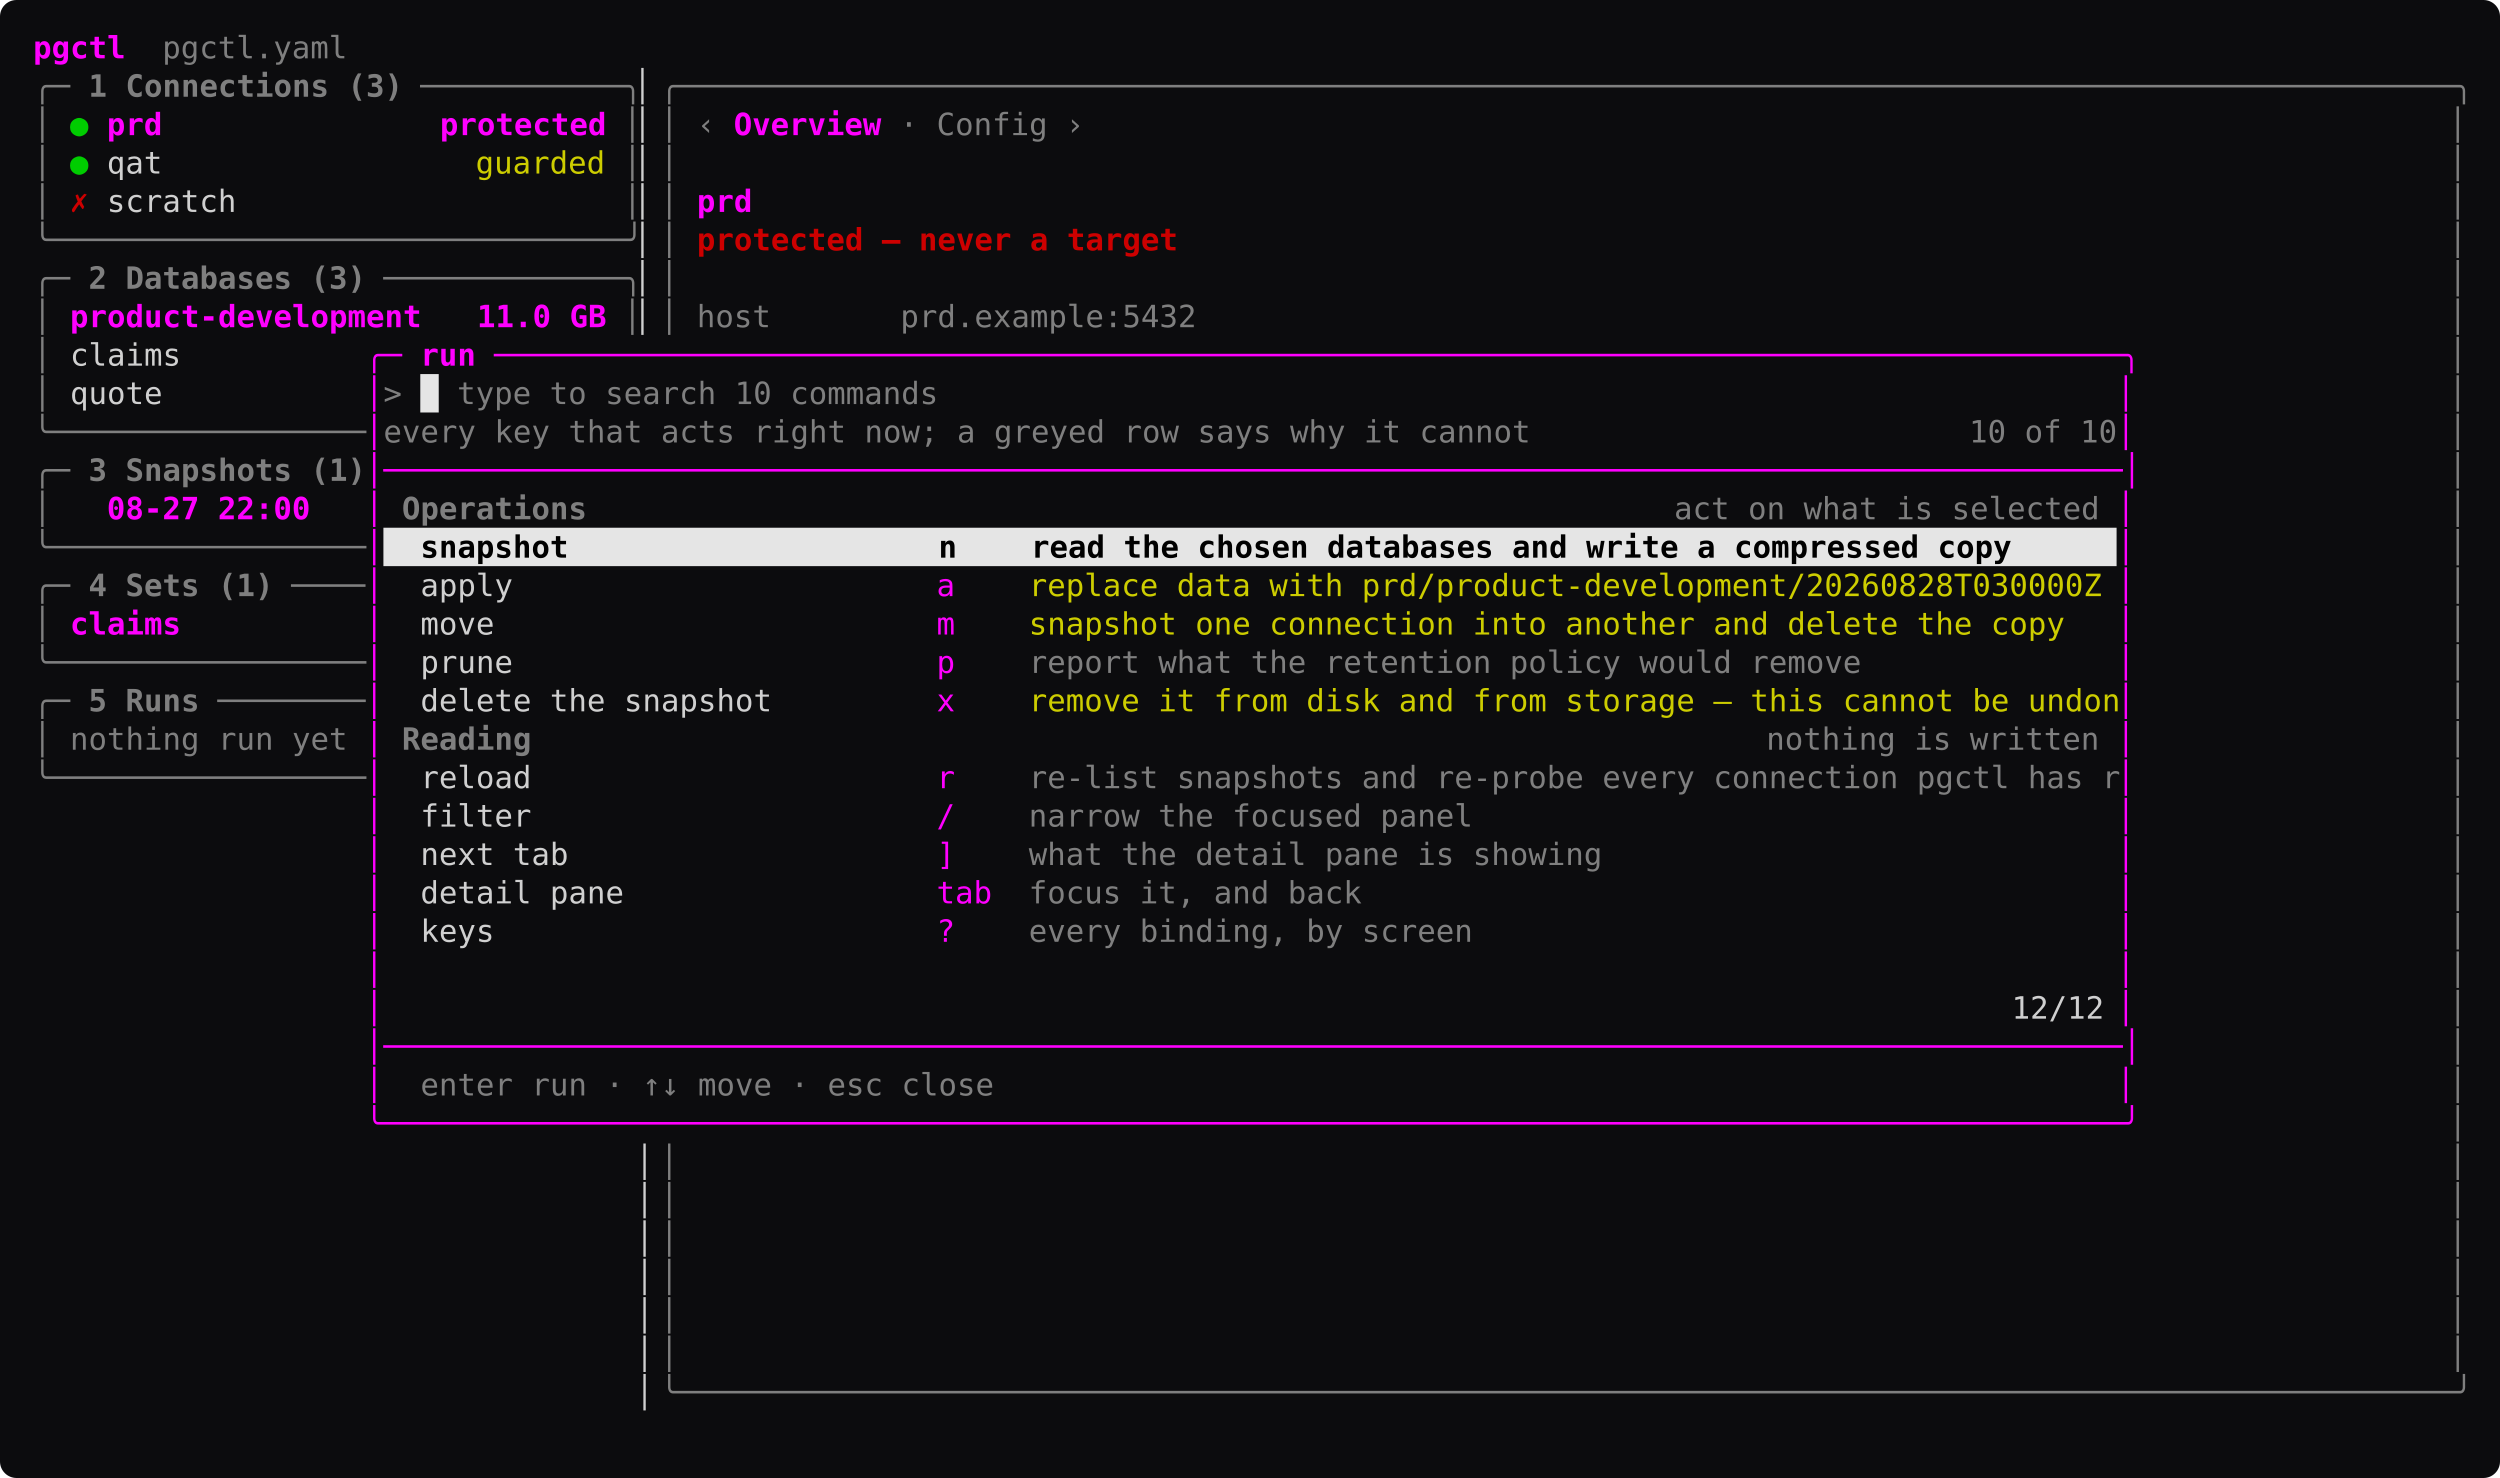
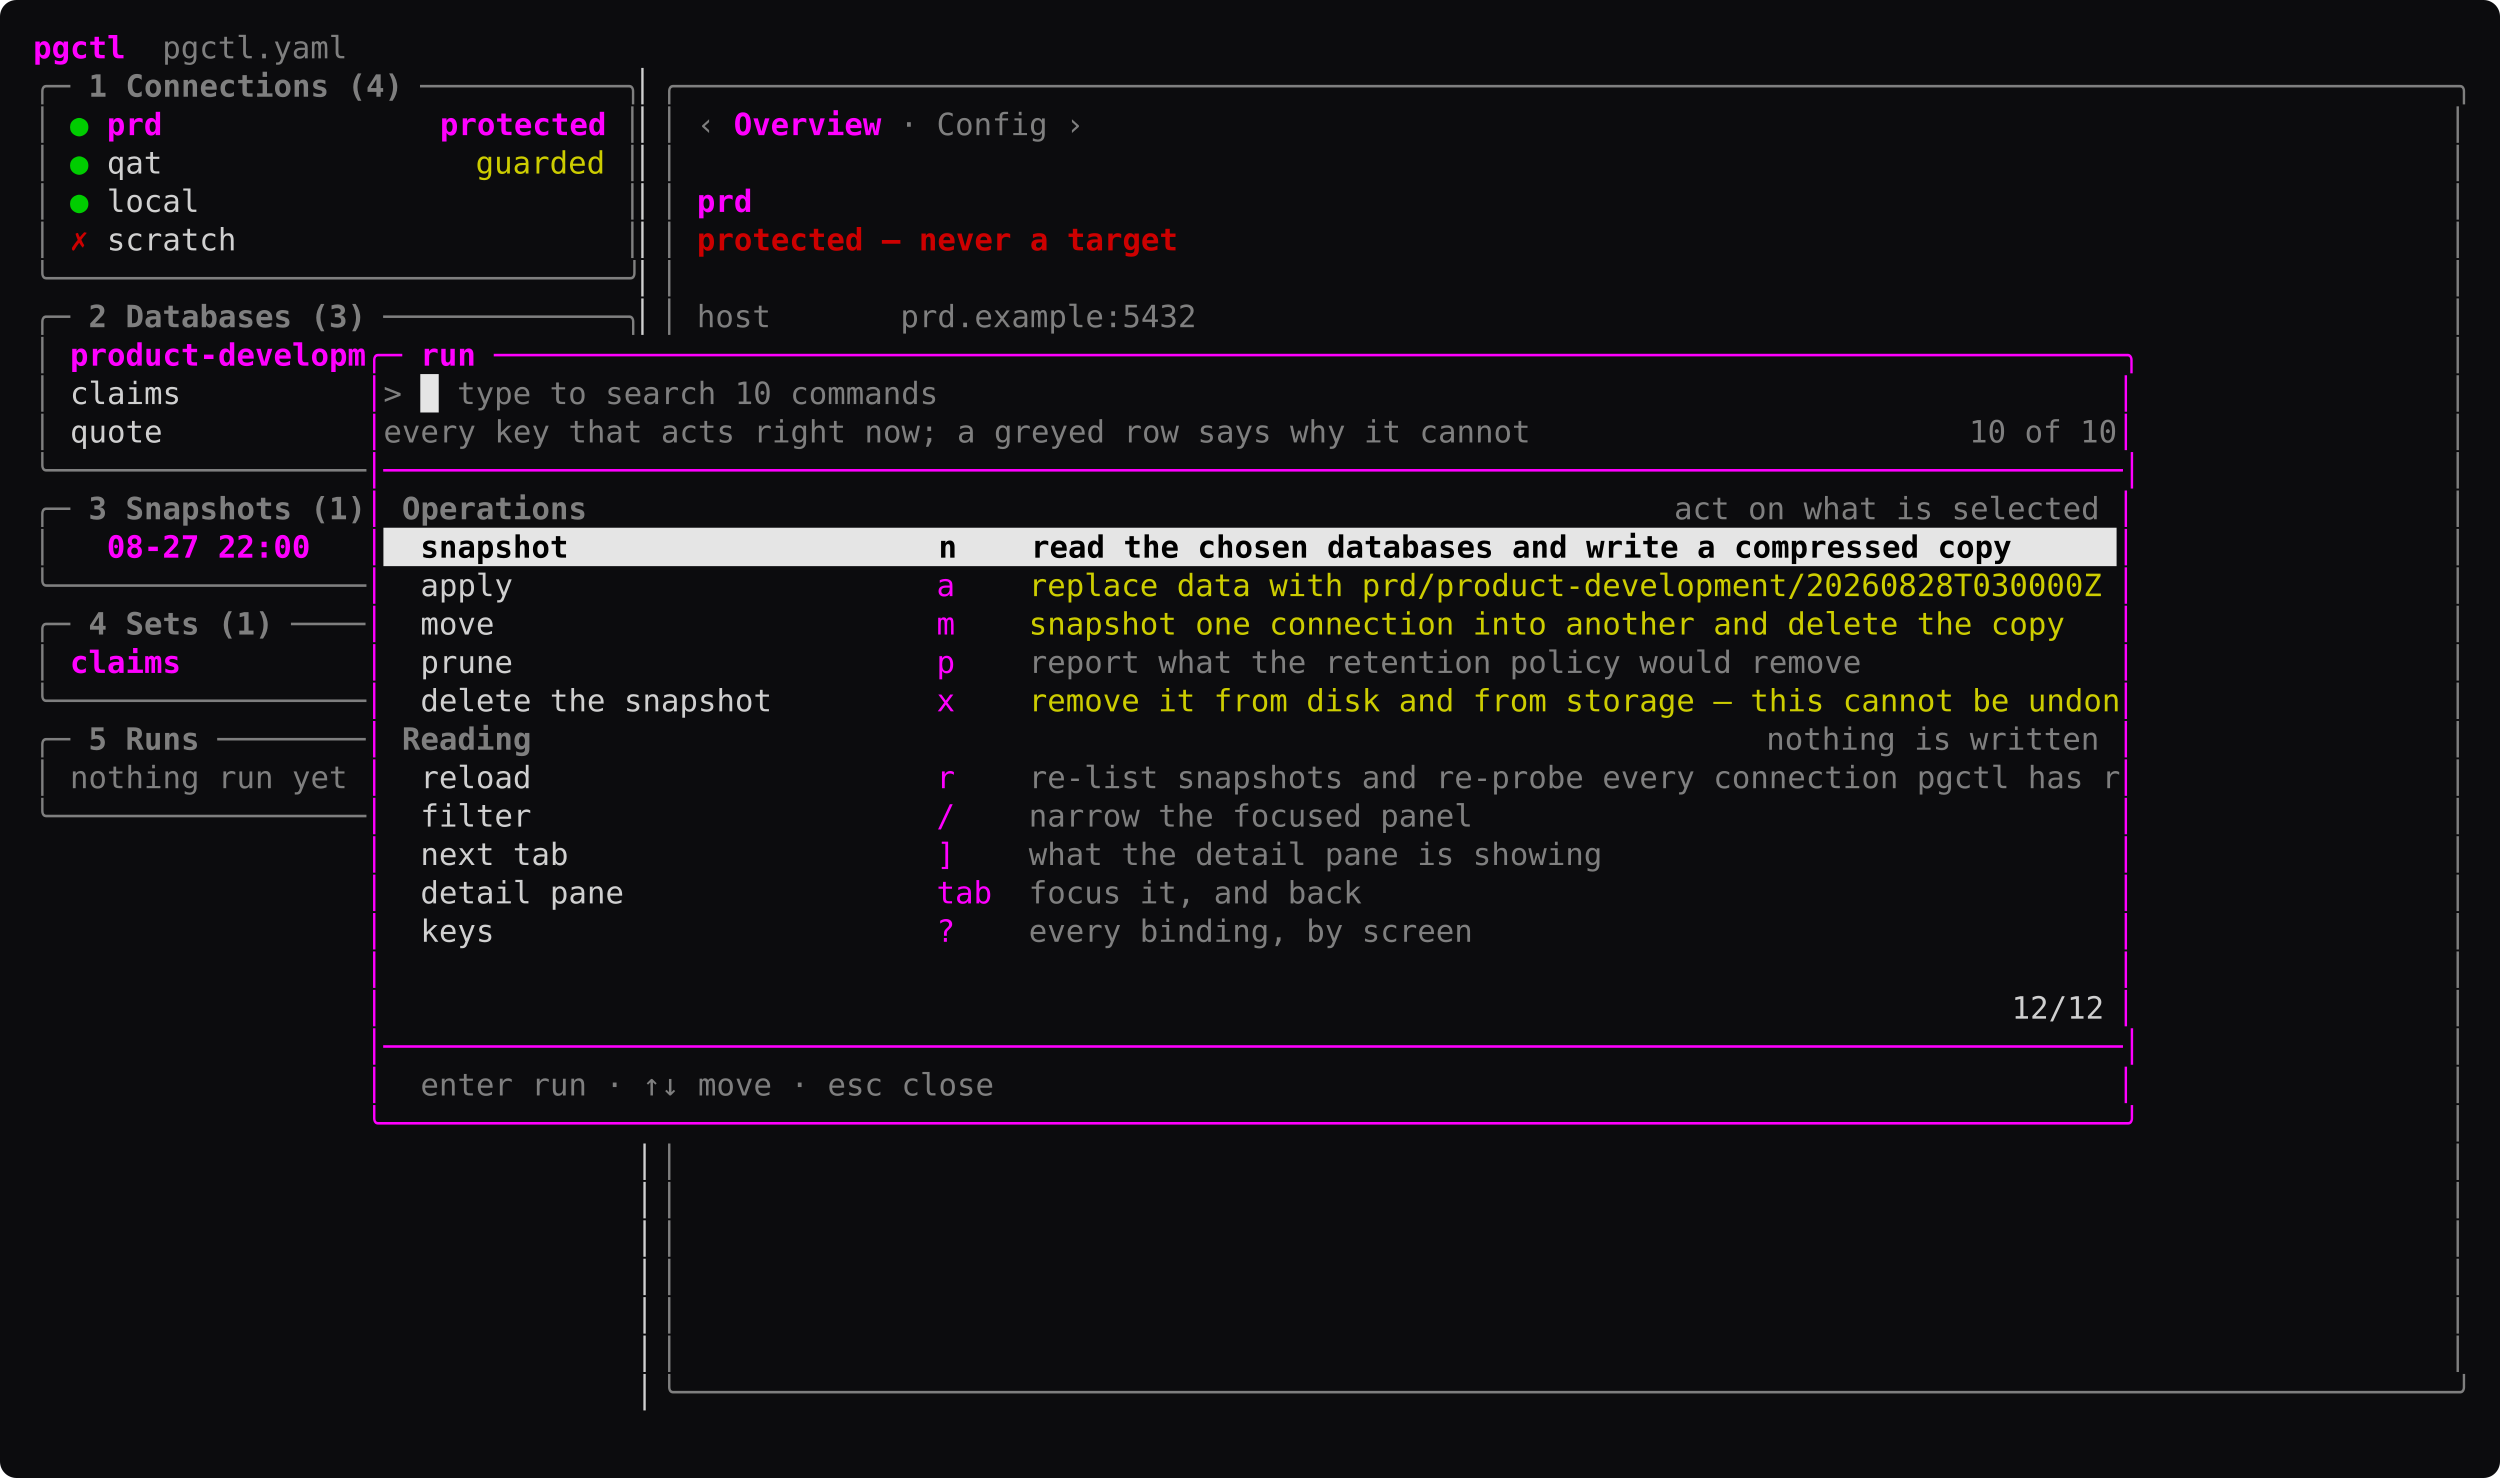
<svg xmlns="http://www.w3.org/2000/svg" width="1057.6" height="625.25" viewBox="0 0 1057.6 625.25" font-family="ui-monospace, 'SF Mono', SFMono-Regular, Menlo, Consolas, 'DejaVu Sans Mono', monospace" font-size="13" role="img">
  <rect width="1057.6" height="625.25" rx="7" fill="#0c0c0e" />
  <rect x="177.8" y="158.25" width="7.8" height="16.25" fill="#e5e5e5" />
  <rect x="162.2" y="223.25" width="733.2" height="16.25" fill="#e5e5e5" />
  <text x="14" y="24.68" textLength="39" lengthAdjust="spacing" fill="#ff00ff" font-weight="600" xml:space="preserve">pgctl</text>
  <text x="53" y="24.68" textLength="93.6" lengthAdjust="spacing" fill="#7f7f7f" xml:space="preserve">  pgctl.yaml</text>
  <text x="14" y="40.92" textLength="15.6" lengthAdjust="spacing" fill="#7f7f7f" xml:space="preserve">╭─</text>
-   <text x="29.6" y="40.92" textLength="140.4" lengthAdjust="spacing" fill="#7f7f7f" font-weight="600" xml:space="preserve"> 1 Connections (3)</text>
+   <text x="29.6" y="40.92" textLength="140.4" lengthAdjust="spacing" fill="#7f7f7f" font-weight="600" xml:space="preserve"> 1 Connections (4)</text>
  <text x="177.8" y="40.92" textLength="93.6" lengthAdjust="spacing" fill="#7f7f7f" xml:space="preserve">───────────╮</text>
  <text x="271.4" y="40.92" textLength="7.8" lengthAdjust="spacing" fill="#d0d0d0" xml:space="preserve">▏</text>
  <text x="279.2" y="40.92" textLength="764.4" lengthAdjust="spacing" fill="#7f7f7f" xml:space="preserve">╭────────────────────────────────────────────────────────────────────────────────────────────────╮</text>
  <text x="14" y="57.17" textLength="7.8" lengthAdjust="spacing" fill="#7f7f7f" xml:space="preserve">│</text>
  <text x="29.6" y="57.17" textLength="7.8" lengthAdjust="spacing" fill="#00cd00" xml:space="preserve">●</text>
  <text x="45.2" y="57.17" textLength="210.6" lengthAdjust="spacing" fill="#ff00ff" font-weight="600" xml:space="preserve">prd               protected</text>
  <text x="263.6" y="57.17" textLength="7.8" lengthAdjust="spacing" fill="#7f7f7f" xml:space="preserve">│</text>
  <text x="271.4" y="57.17" textLength="7.8" lengthAdjust="spacing" fill="#d0d0d0" xml:space="preserve">▏</text>
  <text x="279.2" y="57.17" textLength="7.8" lengthAdjust="spacing" fill="#7f7f7f" xml:space="preserve">│</text>
  <text x="294.8" y="57.17" textLength="7.8" lengthAdjust="spacing" fill="#7f7f7f" xml:space="preserve">‹</text>
  <text x="310.4" y="57.17" textLength="7.8" lengthAdjust="spacing" fill="#ff00ff" font-weight="600" xml:space="preserve">O</text>
  <text x="318.2" y="57.17" textLength="7.8" lengthAdjust="spacing" fill="#ff00ff" font-weight="600" xml:space="preserve">v</text>
  <text x="326" y="57.17" textLength="7.8" lengthAdjust="spacing" fill="#ff00ff" font-weight="600" xml:space="preserve">e</text>
  <text x="333.8" y="57.17" textLength="7.8" lengthAdjust="spacing" fill="#ff00ff" font-weight="600" xml:space="preserve">r</text>
  <text x="341.6" y="57.17" textLength="7.8" lengthAdjust="spacing" fill="#ff00ff" font-weight="600" xml:space="preserve">v</text>
  <text x="349.4" y="57.17" textLength="7.8" lengthAdjust="spacing" fill="#ff00ff" font-weight="600" xml:space="preserve">i</text>
  <text x="357.2" y="57.17" textLength="7.8" lengthAdjust="spacing" fill="#ff00ff" font-weight="600" xml:space="preserve">e</text>
  <text x="365" y="57.17" textLength="7.8" lengthAdjust="spacing" fill="#ff00ff" font-weight="600" xml:space="preserve">w</text>
  <text x="380.6" y="57.17" textLength="7.8" lengthAdjust="spacing" fill="#7f7f7f" xml:space="preserve">·</text>
  <text x="388.4" y="57.17" textLength="54.6" lengthAdjust="spacing" fill="#7f7f7f" xml:space="preserve"> Config</text>
  <text x="450.8" y="57.17" textLength="7.8" lengthAdjust="spacing" fill="#7f7f7f" xml:space="preserve">›</text>
  <text x="1035.8" y="57.17" textLength="7.8" lengthAdjust="spacing" fill="#7f7f7f" xml:space="preserve">│</text>
  <text x="14" y="73.42" textLength="7.8" lengthAdjust="spacing" fill="#7f7f7f" xml:space="preserve">│</text>
  <text x="29.6" y="73.42" textLength="7.8" lengthAdjust="spacing" fill="#00cd00" xml:space="preserve">●</text>
  <text x="45.2" y="73.42" textLength="23.4" lengthAdjust="spacing" fill="#d0d0d0" xml:space="preserve">qat</text>
  <text x="201.2" y="73.42" textLength="54.6" lengthAdjust="spacing" fill="#cdcd00" xml:space="preserve">guarded</text>
  <text x="263.6" y="73.42" textLength="7.8" lengthAdjust="spacing" fill="#7f7f7f" xml:space="preserve">│</text>
  <text x="271.4" y="73.42" textLength="7.8" lengthAdjust="spacing" fill="#d0d0d0" xml:space="preserve">▏</text>
  <text x="279.2" y="73.42" textLength="7.8" lengthAdjust="spacing" fill="#7f7f7f" xml:space="preserve">│</text>
  <text x="1035.8" y="73.42" textLength="7.8" lengthAdjust="spacing" fill="#7f7f7f" xml:space="preserve">│</text>
  <text x="14" y="89.67" textLength="7.8" lengthAdjust="spacing" fill="#7f7f7f" xml:space="preserve">│</text>
-   <text x="29.6" y="89.67" textLength="7.8" lengthAdjust="spacing" fill="#cd0000" font-weight="600" xml:space="preserve">✗</text>
-   <text x="45.2" y="89.67" textLength="54.6" lengthAdjust="spacing" fill="#d0d0d0" xml:space="preserve">scratch</text>
+   <text x="29.6" y="89.67" textLength="7.8" lengthAdjust="spacing" fill="#00cd00" xml:space="preserve">●</text>
+   <text x="45.2" y="89.67" textLength="39" lengthAdjust="spacing" fill="#d0d0d0" xml:space="preserve">local</text>
  <text x="263.6" y="89.67" textLength="7.8" lengthAdjust="spacing" fill="#7f7f7f" xml:space="preserve">│</text>
  <text x="271.4" y="89.67" textLength="7.8" lengthAdjust="spacing" fill="#d0d0d0" xml:space="preserve">▏</text>
  <text x="279.2" y="89.67" textLength="7.8" lengthAdjust="spacing" fill="#7f7f7f" xml:space="preserve">│</text>
  <text x="294.8" y="89.67" textLength="23.4" lengthAdjust="spacing" fill="#ff00ff" font-weight="600" xml:space="preserve">prd</text>
  <text x="1035.8" y="89.67" textLength="7.8" lengthAdjust="spacing" fill="#7f7f7f" xml:space="preserve">│</text>
-   <text x="14" y="105.92" textLength="257.4" lengthAdjust="spacing" fill="#7f7f7f" xml:space="preserve">╰───────────────────────────────╯</text>
+   <text x="14" y="105.92" textLength="7.8" lengthAdjust="spacing" fill="#7f7f7f" xml:space="preserve">│</text>
+   <text x="29.6" y="105.92" textLength="7.8" lengthAdjust="spacing" fill="#cd0000" font-weight="600" xml:space="preserve">✗</text>
+   <text x="45.2" y="105.92" textLength="54.6" lengthAdjust="spacing" fill="#d0d0d0" xml:space="preserve">scratch</text>
+   <text x="263.6" y="105.92" textLength="7.8" lengthAdjust="spacing" fill="#7f7f7f" xml:space="preserve">│</text>
  <text x="271.4" y="105.92" textLength="7.8" lengthAdjust="spacing" fill="#d0d0d0" xml:space="preserve">▏</text>
  <text x="279.2" y="105.92" textLength="7.8" lengthAdjust="spacing" fill="#7f7f7f" xml:space="preserve">│</text>
  <text x="294.8" y="105.92" textLength="202.8" lengthAdjust="spacing" fill="#cd0000" font-weight="600" xml:space="preserve">protected — never a target</text>
  <text x="1035.8" y="105.92" textLength="7.8" lengthAdjust="spacing" fill="#7f7f7f" xml:space="preserve">│</text>
-   <text x="14" y="122.17" textLength="15.6" lengthAdjust="spacing" fill="#7f7f7f" xml:space="preserve">╭─</text>
-   <text x="29.6" y="122.17" textLength="124.8" lengthAdjust="spacing" fill="#7f7f7f" font-weight="600" xml:space="preserve"> 2 Databases (3)</text>
-   <text x="162.2" y="122.17" textLength="109.2" lengthAdjust="spacing" fill="#7f7f7f" xml:space="preserve">─────────────╮</text>
+   <text x="14" y="122.17" textLength="257.4" lengthAdjust="spacing" fill="#7f7f7f" xml:space="preserve">╰───────────────────────────────╯</text>
  <text x="271.4" y="122.17" textLength="7.8" lengthAdjust="spacing" fill="#d0d0d0" xml:space="preserve">▏</text>
  <text x="279.2" y="122.17" textLength="7.8" lengthAdjust="spacing" fill="#7f7f7f" xml:space="preserve">│</text>
  <text x="1035.8" y="122.17" textLength="7.8" lengthAdjust="spacing" fill="#7f7f7f" xml:space="preserve">│</text>
-   <text x="14" y="138.43" textLength="7.8" lengthAdjust="spacing" fill="#7f7f7f" xml:space="preserve">│</text>
-   <text x="29.6" y="138.43" textLength="226.2" lengthAdjust="spacing" fill="#ff00ff" font-weight="600" xml:space="preserve">product-development   11.0 GB</text>
-   <text x="263.6" y="138.43" textLength="7.8" lengthAdjust="spacing" fill="#7f7f7f" xml:space="preserve">│</text>
+   <text x="14" y="138.43" textLength="15.6" lengthAdjust="spacing" fill="#7f7f7f" xml:space="preserve">╭─</text>
+   <text x="29.6" y="138.43" textLength="124.8" lengthAdjust="spacing" fill="#7f7f7f" font-weight="600" xml:space="preserve"> 2 Databases (3)</text>
+   <text x="162.2" y="138.43" textLength="109.2" lengthAdjust="spacing" fill="#7f7f7f" xml:space="preserve">─────────────╮</text>
  <text x="271.4" y="138.43" textLength="7.8" lengthAdjust="spacing" fill="#d0d0d0" xml:space="preserve">▏</text>
  <text x="279.2" y="138.43" textLength="7.8" lengthAdjust="spacing" fill="#7f7f7f" xml:space="preserve">│</text>
  <text x="294.8" y="138.43" textLength="210.6" lengthAdjust="spacing" fill="#7f7f7f" xml:space="preserve">host       prd.example:5432</text>
  <text x="1035.8" y="138.43" textLength="7.8" lengthAdjust="spacing" fill="#7f7f7f" xml:space="preserve">│</text>
  <text x="14" y="154.68" textLength="7.8" lengthAdjust="spacing" fill="#7f7f7f" xml:space="preserve">│</text>
-   <text x="21.8" y="154.68" textLength="54.6" lengthAdjust="spacing" fill="#d0d0d0" xml:space="preserve"> claims</text>
+   <text x="29.6" y="154.68" textLength="124.8" lengthAdjust="spacing" fill="#ff00ff" font-weight="600" xml:space="preserve">product-developm</text>
  <text x="154.4" y="154.68" textLength="15.6" lengthAdjust="spacing" fill="#ff00ff" xml:space="preserve">╭─</text>
  <text x="170" y="154.68" textLength="31.2" lengthAdjust="spacing" fill="#ff00ff" font-weight="600" xml:space="preserve"> run</text>
  <text x="209" y="154.68" textLength="694.2" lengthAdjust="spacing" fill="#ff00ff" xml:space="preserve">────────────────────────────────────────────────────────────────────────────────────────╮</text>
  <text x="1035.8" y="154.68" textLength="7.8" lengthAdjust="spacing" fill="#7f7f7f" xml:space="preserve">│</text>
  <text x="14" y="170.93" textLength="7.8" lengthAdjust="spacing" fill="#7f7f7f" xml:space="preserve">│</text>
-   <text x="21.8" y="170.93" textLength="46.8" lengthAdjust="spacing" fill="#d0d0d0" xml:space="preserve"> quote</text>
+   <text x="21.8" y="170.93" textLength="54.6" lengthAdjust="spacing" fill="#d0d0d0" xml:space="preserve"> claims</text>
  <text x="154.4" y="170.93" textLength="7.8" lengthAdjust="spacing" fill="#ff00ff" xml:space="preserve">│</text>
  <text x="162.2" y="170.93" textLength="7.8" lengthAdjust="spacing" fill="#7f7f7f" xml:space="preserve">&gt;</text>
  <text x="193.4" y="170.93" textLength="202.8" lengthAdjust="spacing" fill="#7f7f7f" xml:space="preserve">type to search 10 commands</text>
  <text x="895.4" y="170.93" textLength="7.8" lengthAdjust="spacing" fill="#ff00ff" xml:space="preserve">│</text>
  <text x="1035.8" y="170.93" textLength="7.8" lengthAdjust="spacing" fill="#7f7f7f" xml:space="preserve">│</text>
-   <text x="14" y="187.18" textLength="140.4" lengthAdjust="spacing" fill="#7f7f7f" xml:space="preserve">╰─────────────────</text>
+   <text x="14" y="187.18" textLength="7.8" lengthAdjust="spacing" fill="#7f7f7f" xml:space="preserve">│</text>
+   <text x="21.8" y="187.18" textLength="46.8" lengthAdjust="spacing" fill="#d0d0d0" xml:space="preserve"> quote</text>
  <text x="154.4" y="187.18" textLength="7.8" lengthAdjust="spacing" fill="#ff00ff" xml:space="preserve">│</text>
  <text x="162.2" y="187.18" textLength="483.6" lengthAdjust="spacing" fill="#7f7f7f" xml:space="preserve">every key that acts right now; a greyed row says why it cannot</text>
  <text x="833" y="187.18" textLength="62.4" lengthAdjust="spacing" fill="#7f7f7f" xml:space="preserve">10 of 10</text>
  <text x="895.4" y="187.18" textLength="7.8" lengthAdjust="spacing" fill="#ff00ff" xml:space="preserve">│</text>
  <text x="1035.8" y="187.18" textLength="7.8" lengthAdjust="spacing" fill="#7f7f7f" xml:space="preserve">│</text>
-   <text x="14" y="203.43" textLength="15.6" lengthAdjust="spacing" fill="#7f7f7f" xml:space="preserve">╭─</text>
-   <text x="29.6" y="203.43" textLength="124.8" lengthAdjust="spacing" fill="#7f7f7f" font-weight="600" xml:space="preserve"> 3 Snapshots (1)</text>
+   <text x="14" y="203.43" textLength="140.4" lengthAdjust="spacing" fill="#7f7f7f" xml:space="preserve">╰─────────────────</text>
  <text x="154.4" y="203.43" textLength="748.8" lengthAdjust="spacing" fill="#ff00ff" xml:space="preserve">│──────────────────────────────────────────────────────────────────────────────────────────────│</text>
  <text x="1035.8" y="203.43" textLength="7.8" lengthAdjust="spacing" fill="#7f7f7f" xml:space="preserve">│</text>
-   <text x="14" y="219.68" textLength="7.8" lengthAdjust="spacing" fill="#7f7f7f" xml:space="preserve">│</text>
-   <text x="45.2" y="219.68" textLength="85.8" lengthAdjust="spacing" fill="#ff00ff" font-weight="600" xml:space="preserve">08-27 22:00</text>
+   <text x="14" y="219.68" textLength="15.6" lengthAdjust="spacing" fill="#7f7f7f" xml:space="preserve">╭─</text>
+   <text x="29.6" y="219.68" textLength="124.8" lengthAdjust="spacing" fill="#7f7f7f" font-weight="600" xml:space="preserve"> 3 Snapshots (1)</text>
  <text x="154.4" y="219.68" textLength="7.8" lengthAdjust="spacing" fill="#ff00ff" xml:space="preserve">│</text>
  <text x="162.2" y="219.68" textLength="85.8" lengthAdjust="spacing" fill="#7f7f7f" font-weight="600" xml:space="preserve"> Operations</text>
  <text x="708.2" y="219.68" textLength="179.4" lengthAdjust="spacing" fill="#7f7f7f" xml:space="preserve">act on what is selected</text>
  <text x="895.4" y="219.68" textLength="7.8" lengthAdjust="spacing" fill="#ff00ff" xml:space="preserve">│</text>
  <text x="1035.8" y="219.68" textLength="7.8" lengthAdjust="spacing" fill="#7f7f7f" xml:space="preserve">│</text>
-   <text x="14" y="235.93" textLength="140.4" lengthAdjust="spacing" fill="#7f7f7f" xml:space="preserve">╰─────────────────</text>
+   <text x="14" y="235.93" textLength="7.8" lengthAdjust="spacing" fill="#7f7f7f" xml:space="preserve">│</text>
+   <text x="45.2" y="235.93" textLength="85.8" lengthAdjust="spacing" fill="#ff00ff" font-weight="600" xml:space="preserve">08-27 22:00</text>
  <text x="154.4" y="235.93" textLength="7.8" lengthAdjust="spacing" fill="#ff00ff" xml:space="preserve">│</text>
  <text x="162.2" y="235.93" textLength="686.4" lengthAdjust="spacing" fill="#000000" font-weight="600" xml:space="preserve">  snapshot                    n    read the chosen databases and write a compressed copy</text>
  <text x="895.4" y="235.93" textLength="7.8" lengthAdjust="spacing" fill="#ff00ff" xml:space="preserve">│</text>
  <text x="1035.8" y="235.93" textLength="7.8" lengthAdjust="spacing" fill="#7f7f7f" xml:space="preserve">│</text>
-   <text x="14" y="252.18" textLength="15.6" lengthAdjust="spacing" fill="#7f7f7f" xml:space="preserve">╭─</text>
-   <text x="29.6" y="252.18" textLength="85.8" lengthAdjust="spacing" fill="#7f7f7f" font-weight="600" xml:space="preserve"> 4 Sets (1)</text>
-   <text x="123.2" y="252.18" textLength="31.2" lengthAdjust="spacing" fill="#7f7f7f" xml:space="preserve">────</text>
+   <text x="14" y="252.18" textLength="140.4" lengthAdjust="spacing" fill="#7f7f7f" xml:space="preserve">╰─────────────────</text>
  <text x="154.4" y="252.18" textLength="7.8" lengthAdjust="spacing" fill="#ff00ff" xml:space="preserve">│</text>
  <text x="162.2" y="252.18" textLength="54.6" lengthAdjust="spacing" fill="#d0d0d0" xml:space="preserve">  apply</text>
  <text x="396.2" y="252.18" textLength="7.8" lengthAdjust="spacing" fill="#ff00ff" xml:space="preserve">a</text>
  <text x="435.2" y="252.18" textLength="452.4" lengthAdjust="spacing" fill="#cdcd00" xml:space="preserve">replace data with prd/product-development/20260828T030000Z</text>
  <text x="895.4" y="252.18" textLength="7.8" lengthAdjust="spacing" fill="#ff00ff" xml:space="preserve">│</text>
  <text x="1035.8" y="252.18" textLength="7.8" lengthAdjust="spacing" fill="#7f7f7f" xml:space="preserve">│</text>
-   <text x="14" y="268.43" textLength="7.8" lengthAdjust="spacing" fill="#7f7f7f" xml:space="preserve">│</text>
-   <text x="29.6" y="268.43" textLength="46.8" lengthAdjust="spacing" fill="#ff00ff" font-weight="600" xml:space="preserve">claims</text>
+   <text x="14" y="268.43" textLength="15.6" lengthAdjust="spacing" fill="#7f7f7f" xml:space="preserve">╭─</text>
+   <text x="29.6" y="268.43" textLength="85.8" lengthAdjust="spacing" fill="#7f7f7f" font-weight="600" xml:space="preserve"> 4 Sets (1)</text>
+   <text x="123.2" y="268.43" textLength="31.2" lengthAdjust="spacing" fill="#7f7f7f" xml:space="preserve">────</text>
  <text x="154.4" y="268.43" textLength="7.8" lengthAdjust="spacing" fill="#ff00ff" xml:space="preserve">│</text>
  <text x="162.2" y="268.43" textLength="46.8" lengthAdjust="spacing" fill="#d0d0d0" xml:space="preserve">  move</text>
  <text x="396.2" y="268.43" textLength="7.8" lengthAdjust="spacing" fill="#ff00ff" xml:space="preserve">m</text>
  <text x="435.2" y="268.43" textLength="436.8" lengthAdjust="spacing" fill="#cdcd00" xml:space="preserve">snapshot one connection into another and delete the copy</text>
  <text x="895.4" y="268.43" textLength="7.8" lengthAdjust="spacing" fill="#ff00ff" xml:space="preserve">│</text>
  <text x="1035.8" y="268.43" textLength="7.8" lengthAdjust="spacing" fill="#7f7f7f" xml:space="preserve">│</text>
-   <text x="14" y="284.68" textLength="140.4" lengthAdjust="spacing" fill="#7f7f7f" xml:space="preserve">╰─────────────────</text>
+   <text x="14" y="284.68" textLength="7.8" lengthAdjust="spacing" fill="#7f7f7f" xml:space="preserve">│</text>
+   <text x="29.6" y="284.68" textLength="46.8" lengthAdjust="spacing" fill="#ff00ff" font-weight="600" xml:space="preserve">claims</text>
  <text x="154.4" y="284.68" textLength="7.8" lengthAdjust="spacing" fill="#ff00ff" xml:space="preserve">│</text>
  <text x="162.2" y="284.68" textLength="54.6" lengthAdjust="spacing" fill="#d0d0d0" xml:space="preserve">  prune</text>
  <text x="396.2" y="284.68" textLength="7.8" lengthAdjust="spacing" fill="#ff00ff" xml:space="preserve">p</text>
  <text x="435.2" y="284.68" textLength="351" lengthAdjust="spacing" fill="#7f7f7f" xml:space="preserve">report what the retention policy would remove</text>
  <text x="895.4" y="284.68" textLength="7.8" lengthAdjust="spacing" fill="#ff00ff" xml:space="preserve">│</text>
  <text x="1035.8" y="284.68" textLength="7.8" lengthAdjust="spacing" fill="#7f7f7f" xml:space="preserve">│</text>
-   <text x="14" y="300.93" textLength="15.6" lengthAdjust="spacing" fill="#7f7f7f" xml:space="preserve">╭─</text>
-   <text x="29.6" y="300.93" textLength="54.6" lengthAdjust="spacing" fill="#7f7f7f" font-weight="600" xml:space="preserve"> 5 Runs</text>
-   <text x="92" y="300.93" textLength="62.4" lengthAdjust="spacing" fill="#7f7f7f" xml:space="preserve">────────</text>
+   <text x="14" y="300.93" textLength="140.4" lengthAdjust="spacing" fill="#7f7f7f" xml:space="preserve">╰─────────────────</text>
  <text x="154.4" y="300.93" textLength="7.8" lengthAdjust="spacing" fill="#ff00ff" xml:space="preserve">│</text>
  <text x="162.2" y="300.93" textLength="163.8" lengthAdjust="spacing" fill="#d0d0d0" xml:space="preserve">  delete the snapshot</text>
  <text x="396.2" y="300.93" textLength="7.8" lengthAdjust="spacing" fill="#ff00ff" xml:space="preserve">x</text>
  <text x="435.2" y="300.93" textLength="460.2" lengthAdjust="spacing" fill="#cdcd00" xml:space="preserve">remove it from disk and from storage — this cannot be undon</text>
  <text x="895.4" y="300.93" textLength="7.8" lengthAdjust="spacing" fill="#ff00ff" xml:space="preserve">│</text>
  <text x="1035.8" y="300.93" textLength="7.8" lengthAdjust="spacing" fill="#7f7f7f" xml:space="preserve">│</text>
-   <text x="14" y="317.18" textLength="7.8" lengthAdjust="spacing" fill="#7f7f7f" xml:space="preserve">│</text>
-   <text x="29.6" y="317.18" textLength="117" lengthAdjust="spacing" fill="#7f7f7f" xml:space="preserve">nothing run yet</text>
+   <text x="14" y="317.18" textLength="15.6" lengthAdjust="spacing" fill="#7f7f7f" xml:space="preserve">╭─</text>
+   <text x="29.6" y="317.18" textLength="54.6" lengthAdjust="spacing" fill="#7f7f7f" font-weight="600" xml:space="preserve"> 5 Runs</text>
+   <text x="92" y="317.18" textLength="62.4" lengthAdjust="spacing" fill="#7f7f7f" xml:space="preserve">────────</text>
  <text x="154.4" y="317.18" textLength="7.8" lengthAdjust="spacing" fill="#ff00ff" xml:space="preserve">│</text>
  <text x="162.2" y="317.18" textLength="62.4" lengthAdjust="spacing" fill="#7f7f7f" font-weight="600" xml:space="preserve"> Reading</text>
  <text x="747.2" y="317.18" textLength="140.4" lengthAdjust="spacing" fill="#7f7f7f" xml:space="preserve">nothing is written</text>
  <text x="895.4" y="317.18" textLength="7.8" lengthAdjust="spacing" fill="#ff00ff" xml:space="preserve">│</text>
  <text x="1035.8" y="317.18" textLength="7.8" lengthAdjust="spacing" fill="#7f7f7f" xml:space="preserve">│</text>
-   <text x="14" y="333.43" textLength="140.4" lengthAdjust="spacing" fill="#7f7f7f" xml:space="preserve">╰─────────────────</text>
+   <text x="14" y="333.43" textLength="7.8" lengthAdjust="spacing" fill="#7f7f7f" xml:space="preserve">│</text>
+   <text x="29.6" y="333.43" textLength="117" lengthAdjust="spacing" fill="#7f7f7f" xml:space="preserve">nothing run yet</text>
  <text x="154.4" y="333.43" textLength="7.8" lengthAdjust="spacing" fill="#ff00ff" xml:space="preserve">│</text>
  <text x="162.2" y="333.43" textLength="62.4" lengthAdjust="spacing" fill="#d0d0d0" xml:space="preserve">  reload</text>
  <text x="396.2" y="333.43" textLength="7.8" lengthAdjust="spacing" fill="#ff00ff" xml:space="preserve">r</text>
  <text x="435.2" y="333.43" textLength="460.2" lengthAdjust="spacing" fill="#7f7f7f" xml:space="preserve">re-list snapshots and re-probe every connection pgctl has r</text>
  <text x="895.4" y="333.43" textLength="7.8" lengthAdjust="spacing" fill="#ff00ff" xml:space="preserve">│</text>
  <text x="1035.8" y="333.43" textLength="7.8" lengthAdjust="spacing" fill="#7f7f7f" xml:space="preserve">│</text>
+   <text x="14" y="349.68" textLength="140.4" lengthAdjust="spacing" fill="#7f7f7f" xml:space="preserve">╰─────────────────</text>
  <text x="154.4" y="349.68" textLength="7.8" lengthAdjust="spacing" fill="#ff00ff" xml:space="preserve">│</text>
  <text x="162.2" y="349.68" textLength="62.4" lengthAdjust="spacing" fill="#d0d0d0" xml:space="preserve">  filter</text>
  <text x="396.2" y="349.68" textLength="7.8" lengthAdjust="spacing" fill="#ff00ff" xml:space="preserve">/</text>
  <text x="435.2" y="349.68" textLength="187.2" lengthAdjust="spacing" fill="#7f7f7f" xml:space="preserve">narrow the focused panel</text>
  <text x="895.4" y="349.68" textLength="7.8" lengthAdjust="spacing" fill="#ff00ff" xml:space="preserve">│</text>
  <text x="1035.8" y="349.68" textLength="7.8" lengthAdjust="spacing" fill="#7f7f7f" xml:space="preserve">│</text>
  <text x="154.4" y="365.93" textLength="7.8" lengthAdjust="spacing" fill="#ff00ff" xml:space="preserve">│</text>
  <text x="162.2" y="365.93" textLength="78" lengthAdjust="spacing" fill="#d0d0d0" xml:space="preserve">  next tab</text>
  <text x="396.2" y="365.93" textLength="7.8" lengthAdjust="spacing" fill="#ff00ff" xml:space="preserve">]</text>
  <text x="435.2" y="365.93" textLength="241.8" lengthAdjust="spacing" fill="#7f7f7f" xml:space="preserve">what the detail pane is showing</text>
  <text x="895.4" y="365.93" textLength="7.8" lengthAdjust="spacing" fill="#ff00ff" xml:space="preserve">│</text>
  <text x="1035.8" y="365.93" textLength="7.8" lengthAdjust="spacing" fill="#7f7f7f" xml:space="preserve">│</text>
  <text x="154.4" y="382.18" textLength="7.8" lengthAdjust="spacing" fill="#ff00ff" xml:space="preserve">│</text>
  <text x="162.2" y="382.18" textLength="101.4" lengthAdjust="spacing" fill="#d0d0d0" xml:space="preserve">  detail pane</text>
  <text x="396.2" y="382.18" textLength="23.4" lengthAdjust="spacing" fill="#ff00ff" xml:space="preserve">tab</text>
  <text x="435.2" y="382.18" textLength="140.4" lengthAdjust="spacing" fill="#7f7f7f" xml:space="preserve">focus it, and back</text>
  <text x="895.4" y="382.18" textLength="7.8" lengthAdjust="spacing" fill="#ff00ff" xml:space="preserve">│</text>
  <text x="1035.8" y="382.18" textLength="7.8" lengthAdjust="spacing" fill="#7f7f7f" xml:space="preserve">│</text>
  <text x="154.4" y="398.43" textLength="7.8" lengthAdjust="spacing" fill="#ff00ff" xml:space="preserve">│</text>
  <text x="162.2" y="398.43" textLength="46.8" lengthAdjust="spacing" fill="#d0d0d0" xml:space="preserve">  keys</text>
  <text x="396.2" y="398.43" textLength="7.8" lengthAdjust="spacing" fill="#ff00ff" xml:space="preserve">?</text>
  <text x="435.2" y="398.43" textLength="187.2" lengthAdjust="spacing" fill="#7f7f7f" xml:space="preserve">every binding, by screen</text>
  <text x="895.4" y="398.43" textLength="7.8" lengthAdjust="spacing" fill="#ff00ff" xml:space="preserve">│</text>
  <text x="1035.8" y="398.43" textLength="7.8" lengthAdjust="spacing" fill="#7f7f7f" xml:space="preserve">│</text>
  <text x="154.4" y="414.68" textLength="7.8" lengthAdjust="spacing" fill="#ff00ff" xml:space="preserve">│</text>
  <text x="895.4" y="414.68" textLength="7.8" lengthAdjust="spacing" fill="#ff00ff" xml:space="preserve">│</text>
  <text x="1035.8" y="414.68" textLength="7.8" lengthAdjust="spacing" fill="#7f7f7f" xml:space="preserve">│</text>
  <text x="154.4" y="430.93" textLength="7.8" lengthAdjust="spacing" fill="#ff00ff" xml:space="preserve">│</text>
  <text x="162.2" y="430.93" textLength="725.4" lengthAdjust="spacing" fill="#d0d0d0" xml:space="preserve">                                                                                        12/12</text>
  <text x="895.4" y="430.93" textLength="7.8" lengthAdjust="spacing" fill="#ff00ff" xml:space="preserve">│</text>
  <text x="1035.8" y="430.93" textLength="7.8" lengthAdjust="spacing" fill="#7f7f7f" xml:space="preserve">│</text>
  <text x="154.4" y="447.18" textLength="748.8" lengthAdjust="spacing" fill="#ff00ff" xml:space="preserve">│──────────────────────────────────────────────────────────────────────────────────────────────│</text>
  <text x="1035.8" y="447.18" textLength="7.8" lengthAdjust="spacing" fill="#7f7f7f" xml:space="preserve">│</text>
  <text x="154.4" y="463.43" textLength="7.8" lengthAdjust="spacing" fill="#ff00ff" xml:space="preserve">│</text>
  <text x="162.2" y="463.43" textLength="257.4" lengthAdjust="spacing" fill="#7f7f7f" xml:space="preserve">  enter run · ↑↓ move · esc close</text>
  <text x="895.4" y="463.43" textLength="7.8" lengthAdjust="spacing" fill="#ff00ff" xml:space="preserve">│</text>
  <text x="1035.8" y="463.43" textLength="7.8" lengthAdjust="spacing" fill="#7f7f7f" xml:space="preserve">│</text>
  <text x="154.4" y="479.68" textLength="748.8" lengthAdjust="spacing" fill="#ff00ff" xml:space="preserve">╰──────────────────────────────────────────────────────────────────────────────────────────────╯</text>
  <text x="1035.8" y="479.68" textLength="7.8" lengthAdjust="spacing" fill="#7f7f7f" xml:space="preserve">│</text>
  <text x="14" y="495.93" textLength="265.2" lengthAdjust="spacing" fill="#d0d0d0" xml:space="preserve">                                 ▏</text>
  <text x="279.2" y="495.93" textLength="7.8" lengthAdjust="spacing" fill="#7f7f7f" xml:space="preserve">│</text>
  <text x="1035.8" y="495.93" textLength="7.8" lengthAdjust="spacing" fill="#7f7f7f" xml:space="preserve">│</text>
  <text x="14" y="512.17" textLength="265.2" lengthAdjust="spacing" fill="#d0d0d0" xml:space="preserve">                                 ▏</text>
  <text x="279.2" y="512.17" textLength="7.8" lengthAdjust="spacing" fill="#7f7f7f" xml:space="preserve">│</text>
  <text x="1035.8" y="512.17" textLength="7.8" lengthAdjust="spacing" fill="#7f7f7f" xml:space="preserve">│</text>
  <text x="14" y="528.42" textLength="265.2" lengthAdjust="spacing" fill="#d0d0d0" xml:space="preserve">                                 ▏</text>
  <text x="279.2" y="528.42" textLength="7.8" lengthAdjust="spacing" fill="#7f7f7f" xml:space="preserve">│</text>
  <text x="1035.8" y="528.42" textLength="7.8" lengthAdjust="spacing" fill="#7f7f7f" xml:space="preserve">│</text>
  <text x="14" y="544.67" textLength="265.2" lengthAdjust="spacing" fill="#d0d0d0" xml:space="preserve">                                 ▏</text>
  <text x="279.2" y="544.67" textLength="7.8" lengthAdjust="spacing" fill="#7f7f7f" xml:space="preserve">│</text>
  <text x="1035.8" y="544.67" textLength="7.8" lengthAdjust="spacing" fill="#7f7f7f" xml:space="preserve">│</text>
  <text x="14" y="560.92" textLength="265.2" lengthAdjust="spacing" fill="#d0d0d0" xml:space="preserve">                                 ▏</text>
  <text x="279.2" y="560.92" textLength="7.8" lengthAdjust="spacing" fill="#7f7f7f" xml:space="preserve">│</text>
  <text x="1035.8" y="560.92" textLength="7.8" lengthAdjust="spacing" fill="#7f7f7f" xml:space="preserve">│</text>
  <text x="14" y="577.17" textLength="265.2" lengthAdjust="spacing" fill="#d0d0d0" xml:space="preserve">                                 ▏</text>
  <text x="279.2" y="577.17" textLength="7.8" lengthAdjust="spacing" fill="#7f7f7f" xml:space="preserve">│</text>
  <text x="1035.8" y="577.17" textLength="7.8" lengthAdjust="spacing" fill="#7f7f7f" xml:space="preserve">│</text>
  <text x="14" y="593.42" textLength="265.2" lengthAdjust="spacing" fill="#d0d0d0" xml:space="preserve">                                 ▏</text>
  <text x="279.2" y="593.42" textLength="764.4" lengthAdjust="spacing" fill="#7f7f7f" xml:space="preserve">╰────────────────────────────────────────────────────────────────────────────────────────────────╯</text>
</svg>
